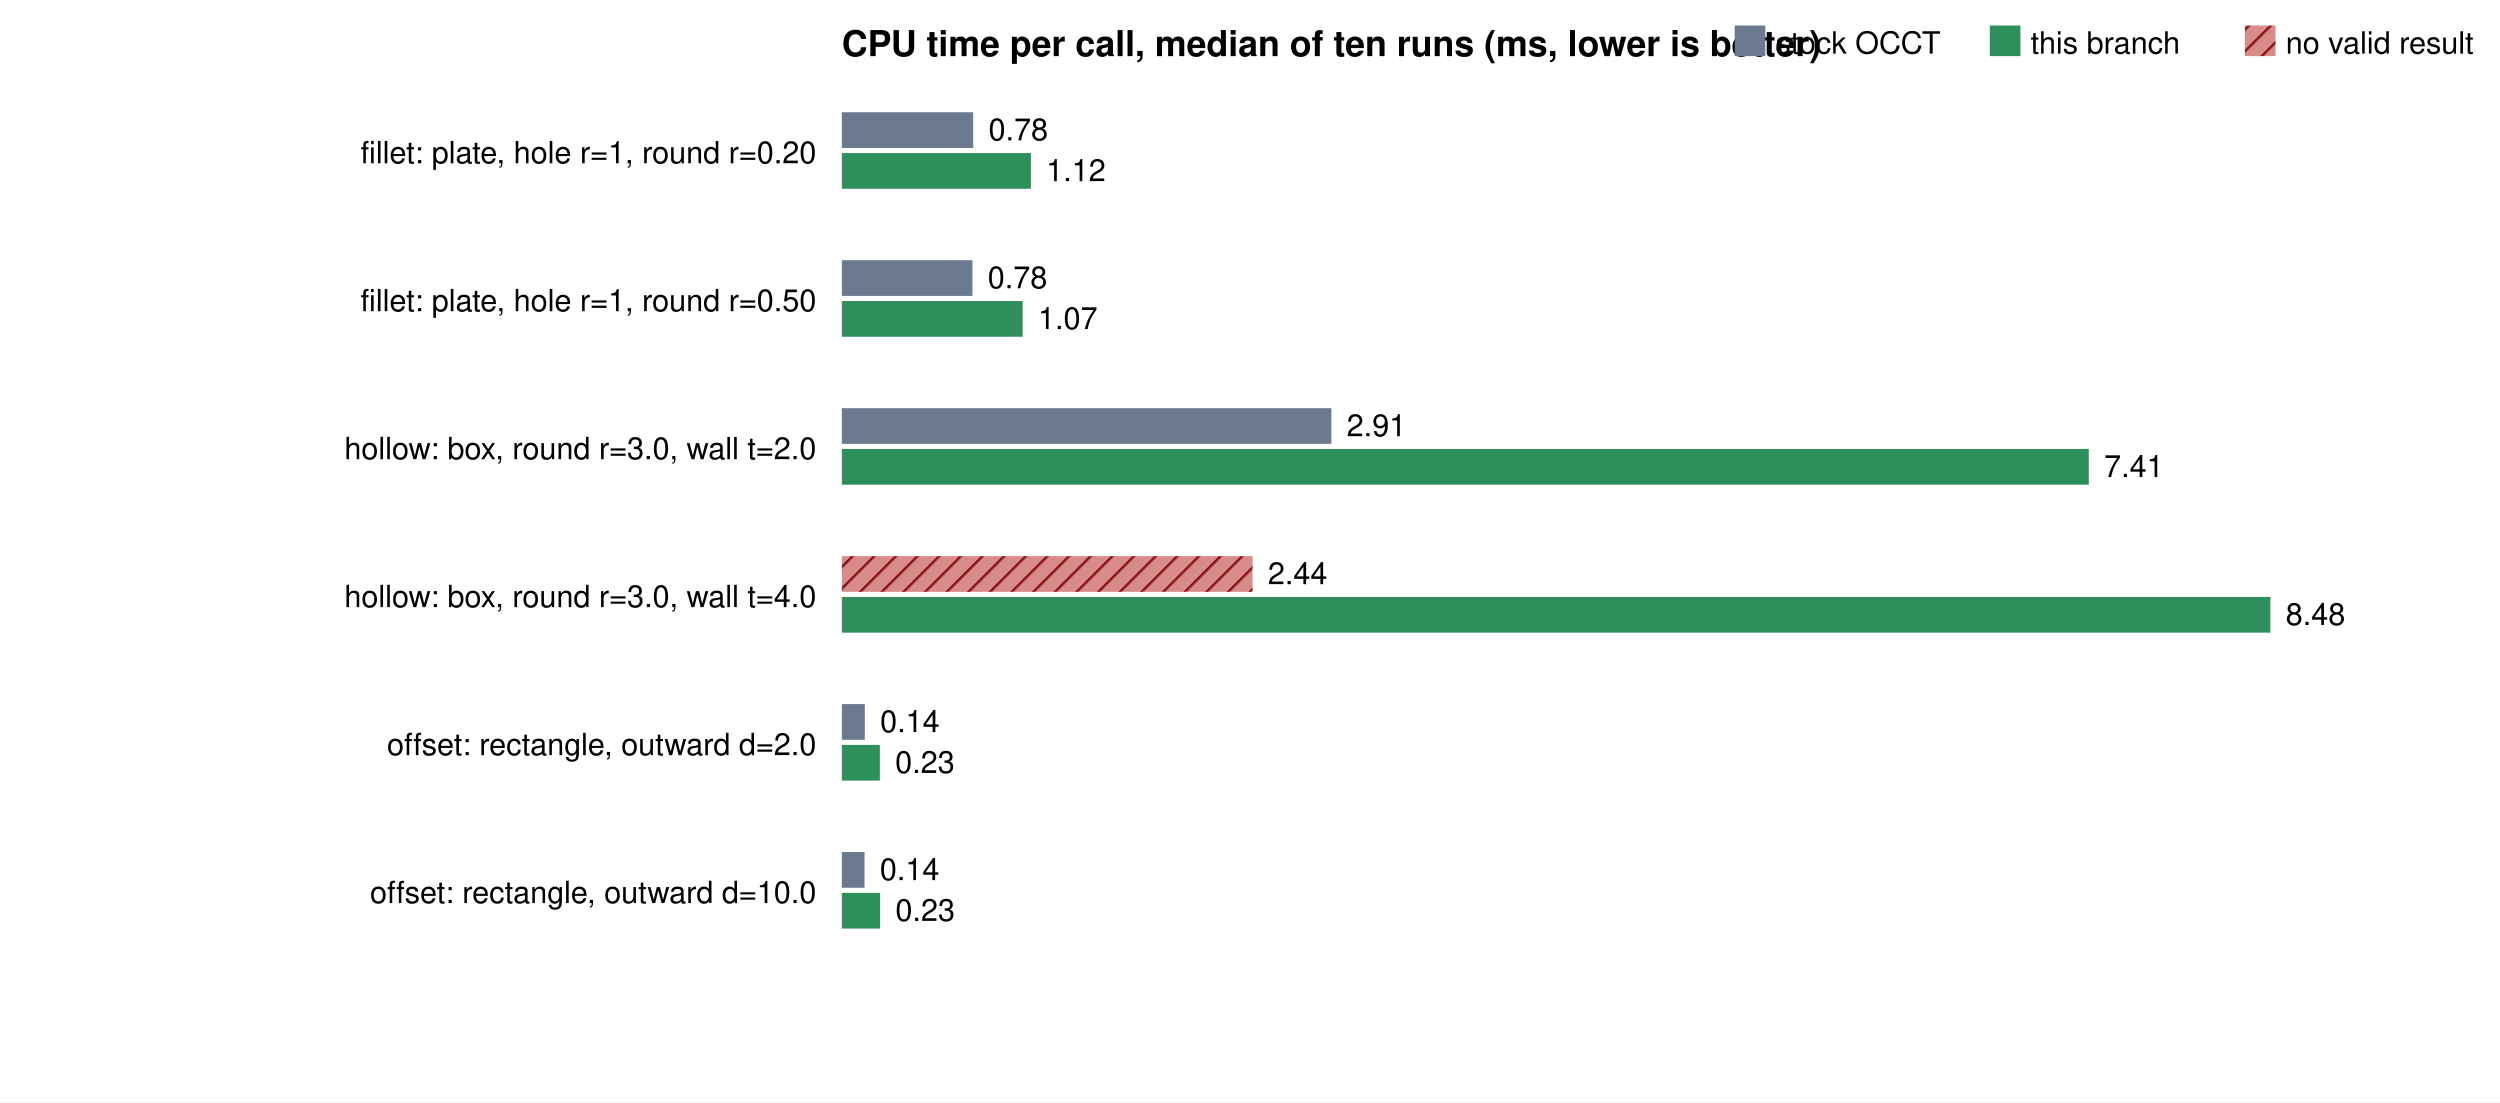
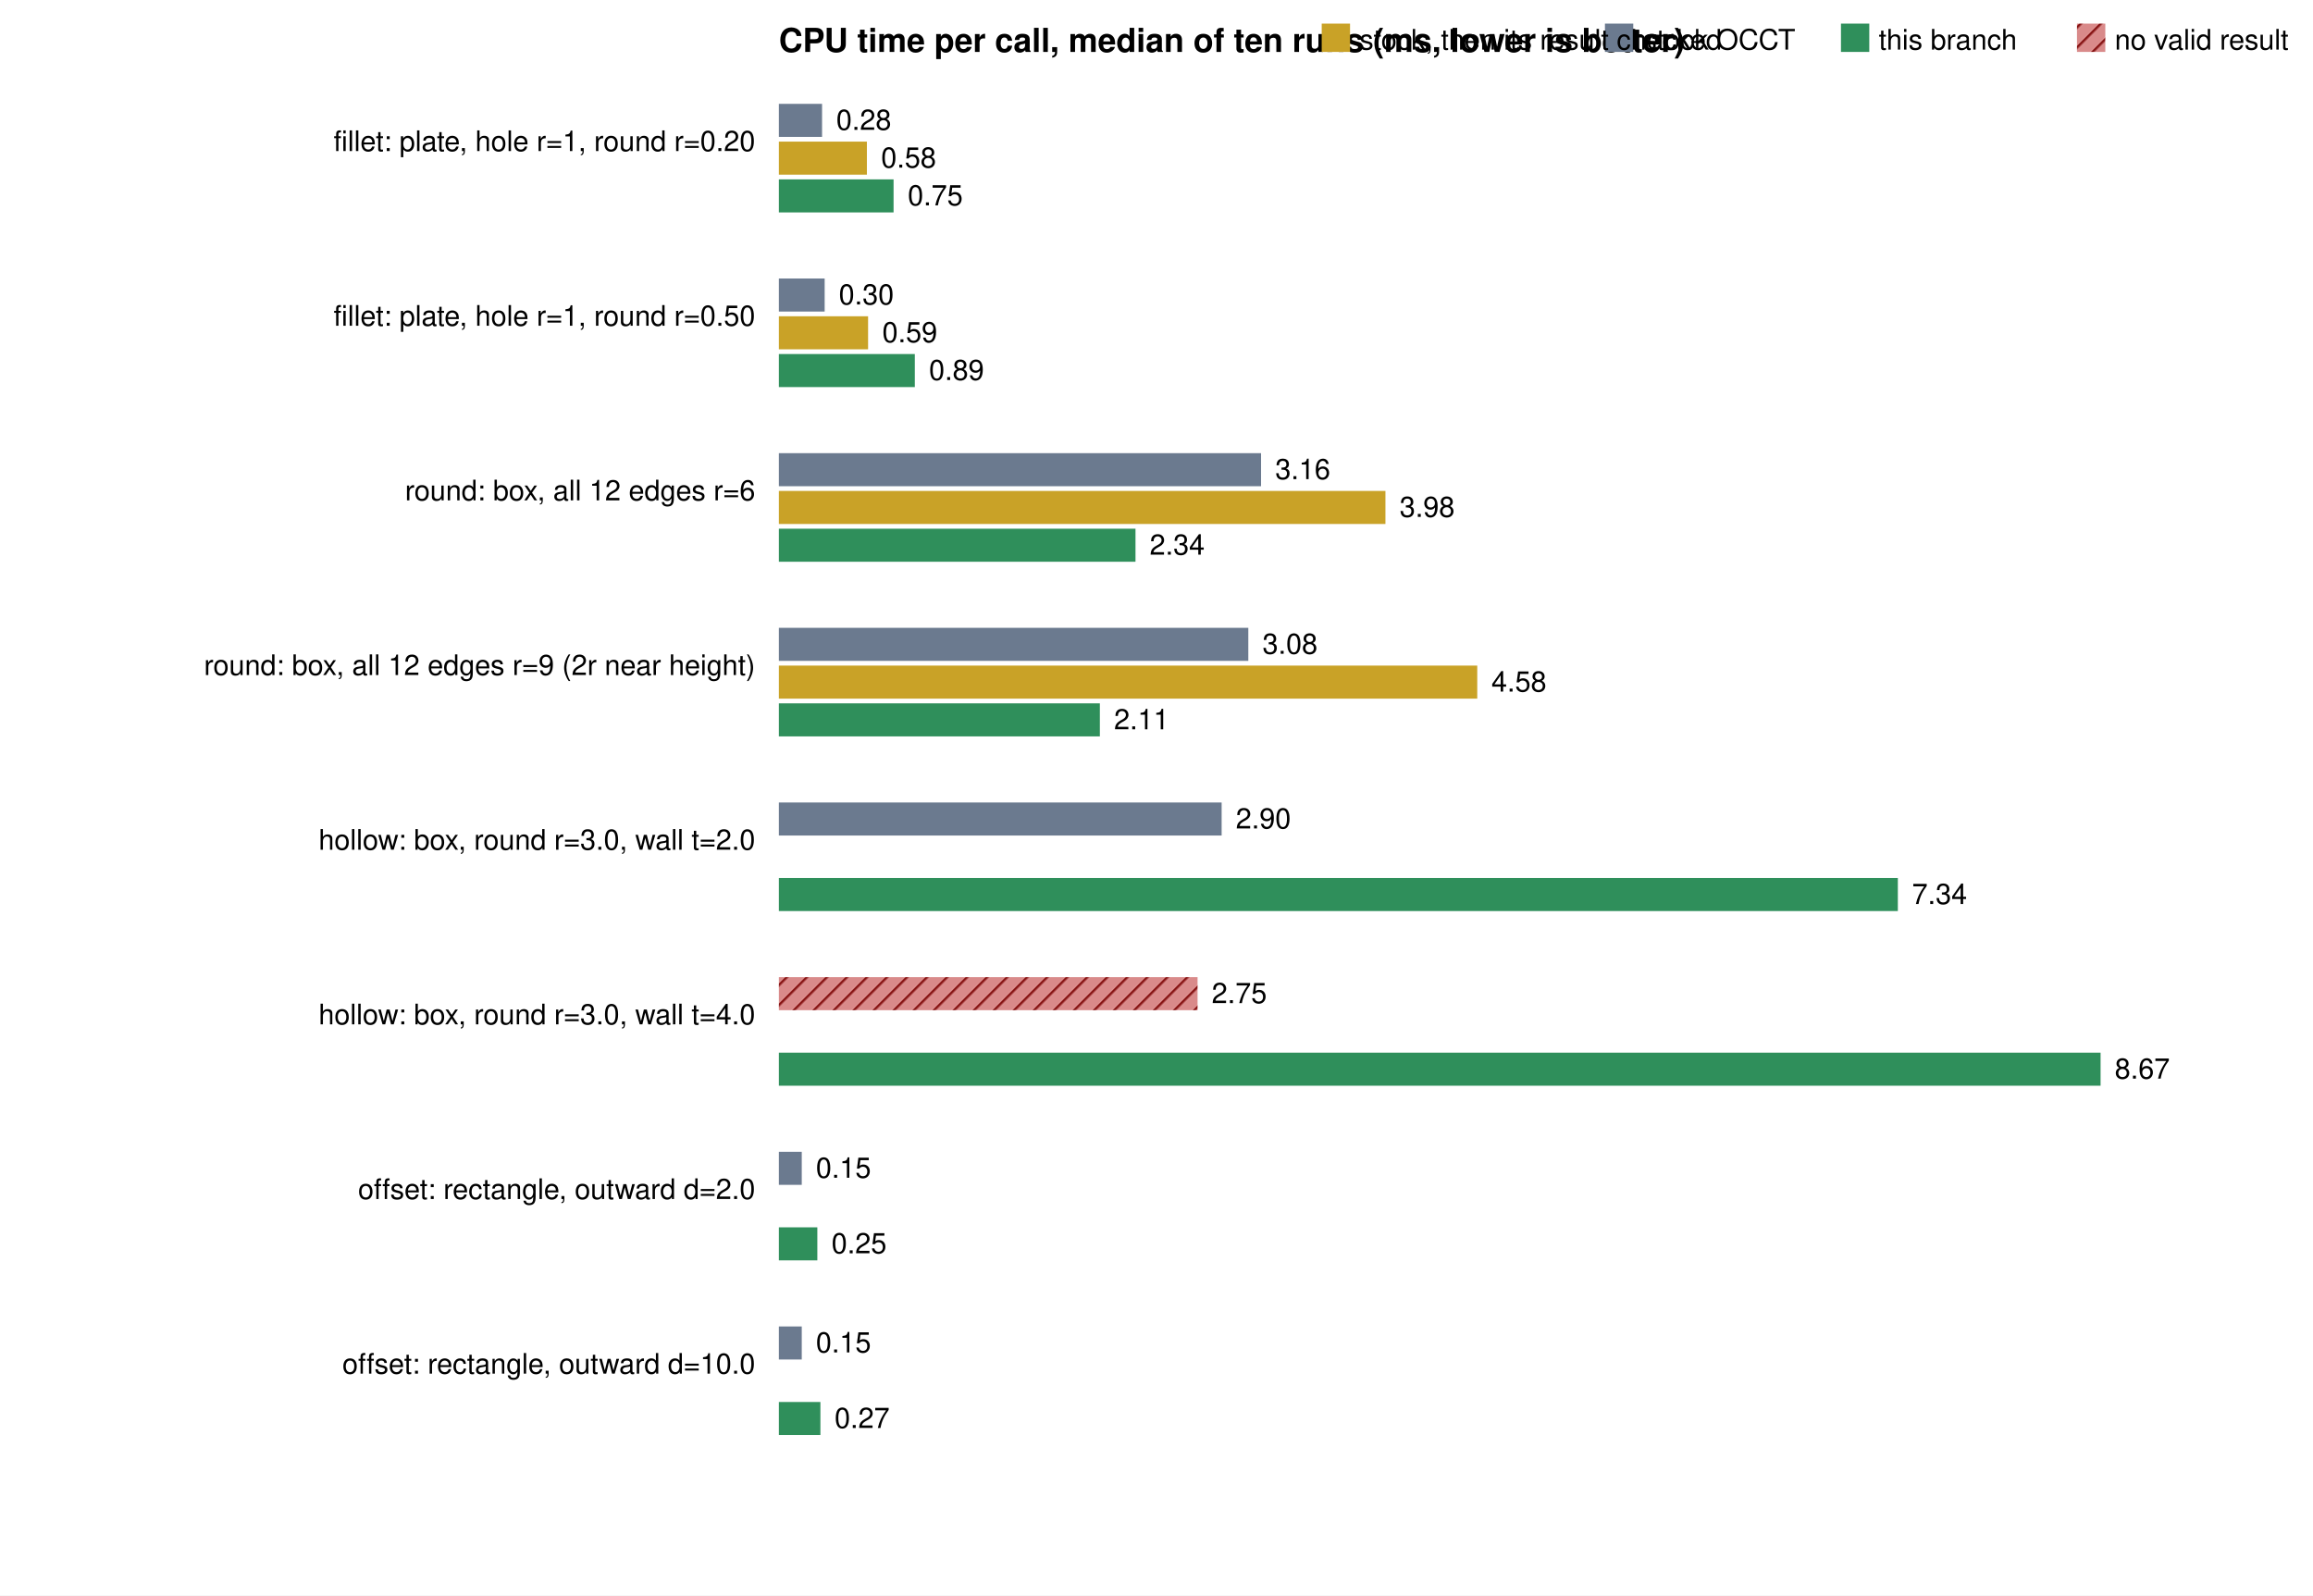
- <svg xmlns="http://www.w3.org/2000/svg" width="980" height="432" viewBox="0 0 980 432" font-family="Helvetica, Arial, sans-serif" font-size="12">
+ <svg xmlns="http://www.w3.org/2000/svg" width="980" height="676" viewBox="0 0 980 676" font-family="Helvetica, Arial, sans-serif" font-size="12">
  <defs>
    <pattern id="hatch" width="6" height="6" patternUnits="userSpaceOnUse" patternTransform="rotate(45)">
      <rect width="6" height="6" fill="#d98a8a" />
      <line x1="0" y1="0" x2="0" y2="6" stroke="#8b1a1a" stroke-width="2" />
    </pattern>
  </defs>
-   <rect width="980" height="432" fill="#ffffff" />
+   <rect width="980" height="676" fill="#ffffff" />
  <text x="330" y="22" font-size="14" font-weight="bold">CPU time per call, median of ten runs (ms, lower is better)</text>
  <rect x="680" y="10" width="12" height="12" fill="#6b7a8f" />
  <text x="696" y="21">stock OCCT</text>
+   <rect x="560" y="10" width="12" height="12" fill="#c9a227" />
+   <text x="576" y="21">stock, then its result checked</text>
  <rect x="780" y="10" width="12" height="12" fill="#2f8f5b" />
  <text x="796" y="21">this branch</text>
  <rect x="880" y="10" width="12" height="12" fill="url(#hatch)" />
  <text x="896" y="21">no valid result</text>
  <text x="320" y="64" text-anchor="end">fillet: plate, hole r=1, round r=0.20</text>
-   <rect x="330" y="44" width="51.5" height="14" fill="#6b7a8f" />
-   <text x="387.5" y="55">0.78</text>
-   <rect x="330" y="60" width="74.1" height="14" fill="#2f8f5b" />
-   <text x="410.1" y="71">1.12</text>
-   <text x="320" y="122" text-anchor="end">fillet: plate, hole r=1, round r=0.50</text>
-   <rect x="330" y="102" width="51.2" height="14" fill="#6b7a8f" />
-   <text x="387.2" y="113">0.78</text>
-   <rect x="330" y="118" width="70.9" height="14" fill="#2f8f5b" />
-   <text x="406.9" y="129">1.07</text>
-   <text x="320" y="180" text-anchor="end">hollow: box, round r=3.0, wall t=2.0</text>
-   <rect x="330" y="160" width="191.9" height="14" fill="#6b7a8f" />
-   <text x="527.9" y="171">2.91</text>
-   <rect x="330" y="176" width="488.8" height="14" fill="#2f8f5b" />
-   <text x="824.8" y="187">7.41</text>
-   <text x="320" y="238" text-anchor="end">hollow: box, round r=3.0, wall t=4.0</text>
-   <rect x="330" y="218" width="161.0" height="14" fill="url(#hatch)" />
-   <text x="497.0" y="229">2.44</text>
-   <rect x="330" y="234" width="560.0" height="14" fill="#2f8f5b" />
-   <text x="896.0" y="245">8.48</text>
-   <text x="320" y="296" text-anchor="end">offset: rectangle, outward d=2.0</text>
-   <rect x="330" y="276" width="9.0" height="14" fill="#6b7a8f" />
-   <text x="345.0" y="287">0.14</text>
-   <rect x="330" y="292" width="14.9" height="14" fill="#2f8f5b" />
-   <text x="350.9" y="303">0.23</text>
-   <text x="320" y="354" text-anchor="end">offset: rectangle, outward d=10.0</text>
-   <rect x="330" y="334" width="8.9" height="14" fill="#6b7a8f" />
-   <text x="344.9" y="345">0.14</text>
-   <rect x="330" y="350" width="15.0" height="14" fill="#2f8f5b" />
-   <text x="351.0" y="361">0.23</text>
+   <rect x="330" y="44" width="18.3" height="14" fill="#6b7a8f" />
+   <text x="354.3" y="55">0.28</text>
+   <rect x="330" y="60" width="37.3" height="14" fill="#c9a227" />
+   <text x="373.3" y="71">0.58</text>
+   <rect x="330" y="76" width="48.6" height="14" fill="#2f8f5b" />
+   <text x="384.6" y="87">0.75</text>
+   <text x="320" y="138" text-anchor="end">fillet: plate, hole r=1, round r=0.50</text>
+   <rect x="330" y="118" width="19.4" height="14" fill="#6b7a8f" />
+   <text x="355.4" y="129">0.30</text>
+   <rect x="330" y="134" width="37.8" height="14" fill="#c9a227" />
+   <text x="373.8" y="145">0.59</text>
+   <rect x="330" y="150" width="57.6" height="14" fill="#2f8f5b" />
+   <text x="393.6" y="161">0.89</text>
+   <text x="320" y="212" text-anchor="end">round: box, all 12 edges r=6</text>
+   <rect x="330" y="192" width="204.3" height="14" fill="#6b7a8f" />
+   <text x="540.3" y="203">3.16</text>
+   <rect x="330" y="208" width="257.0" height="14" fill="#c9a227" />
+   <text x="593.0" y="219">3.98</text>
+   <rect x="330" y="224" width="151.1" height="14" fill="#2f8f5b" />
+   <text x="487.1" y="235">2.34</text>
+   <text x="320" y="286" text-anchor="end">round: box, all 12 edges r=9 (2r near height)</text>
+   <rect x="330" y="266" width="198.9" height="14" fill="#6b7a8f" />
+   <text x="534.9" y="277">3.08</text>
+   <rect x="330" y="282" width="295.9" height="14" fill="#c9a227" />
+   <text x="631.9" y="293">4.58</text>
+   <rect x="330" y="298" width="136.0" height="14" fill="#2f8f5b" />
+   <text x="472.0" y="309">2.11</text>
+   <text x="320" y="360" text-anchor="end">hollow: box, round r=3.0, wall t=2.0</text>
+   <rect x="330" y="340" width="187.6" height="14" fill="#6b7a8f" />
+   <text x="523.6" y="351">2.90</text>
+   <rect x="330" y="372" width="474.1" height="14" fill="#2f8f5b" />
+   <text x="810.1" y="383">7.34</text>
+   <text x="320" y="434" text-anchor="end">hollow: box, round r=3.0, wall t=4.0</text>
+   <rect x="330" y="414" width="177.4" height="14" fill="url(#hatch)" />
+   <text x="513.4" y="425">2.75</text>
+   <rect x="330" y="446" width="560.0" height="14" fill="#2f8f5b" />
+   <text x="896.0" y="457">8.67</text>
+   <text x="320" y="508" text-anchor="end">offset: rectangle, outward d=2.0</text>
+   <rect x="330" y="488" width="9.7" height="14" fill="#6b7a8f" />
+   <text x="345.7" y="499">0.15</text>
+   <rect x="330" y="520" width="16.3" height="14" fill="#2f8f5b" />
+   <text x="352.3" y="531">0.25</text>
+   <text x="320" y="582" text-anchor="end">offset: rectangle, outward d=10.0</text>
+   <rect x="330" y="562" width="9.7" height="14" fill="#6b7a8f" />
+   <text x="345.7" y="573">0.15</text>
+   <rect x="330" y="594" width="17.6" height="14" fill="#2f8f5b" />
+   <text x="353.6" y="605">0.27</text>
</svg>
